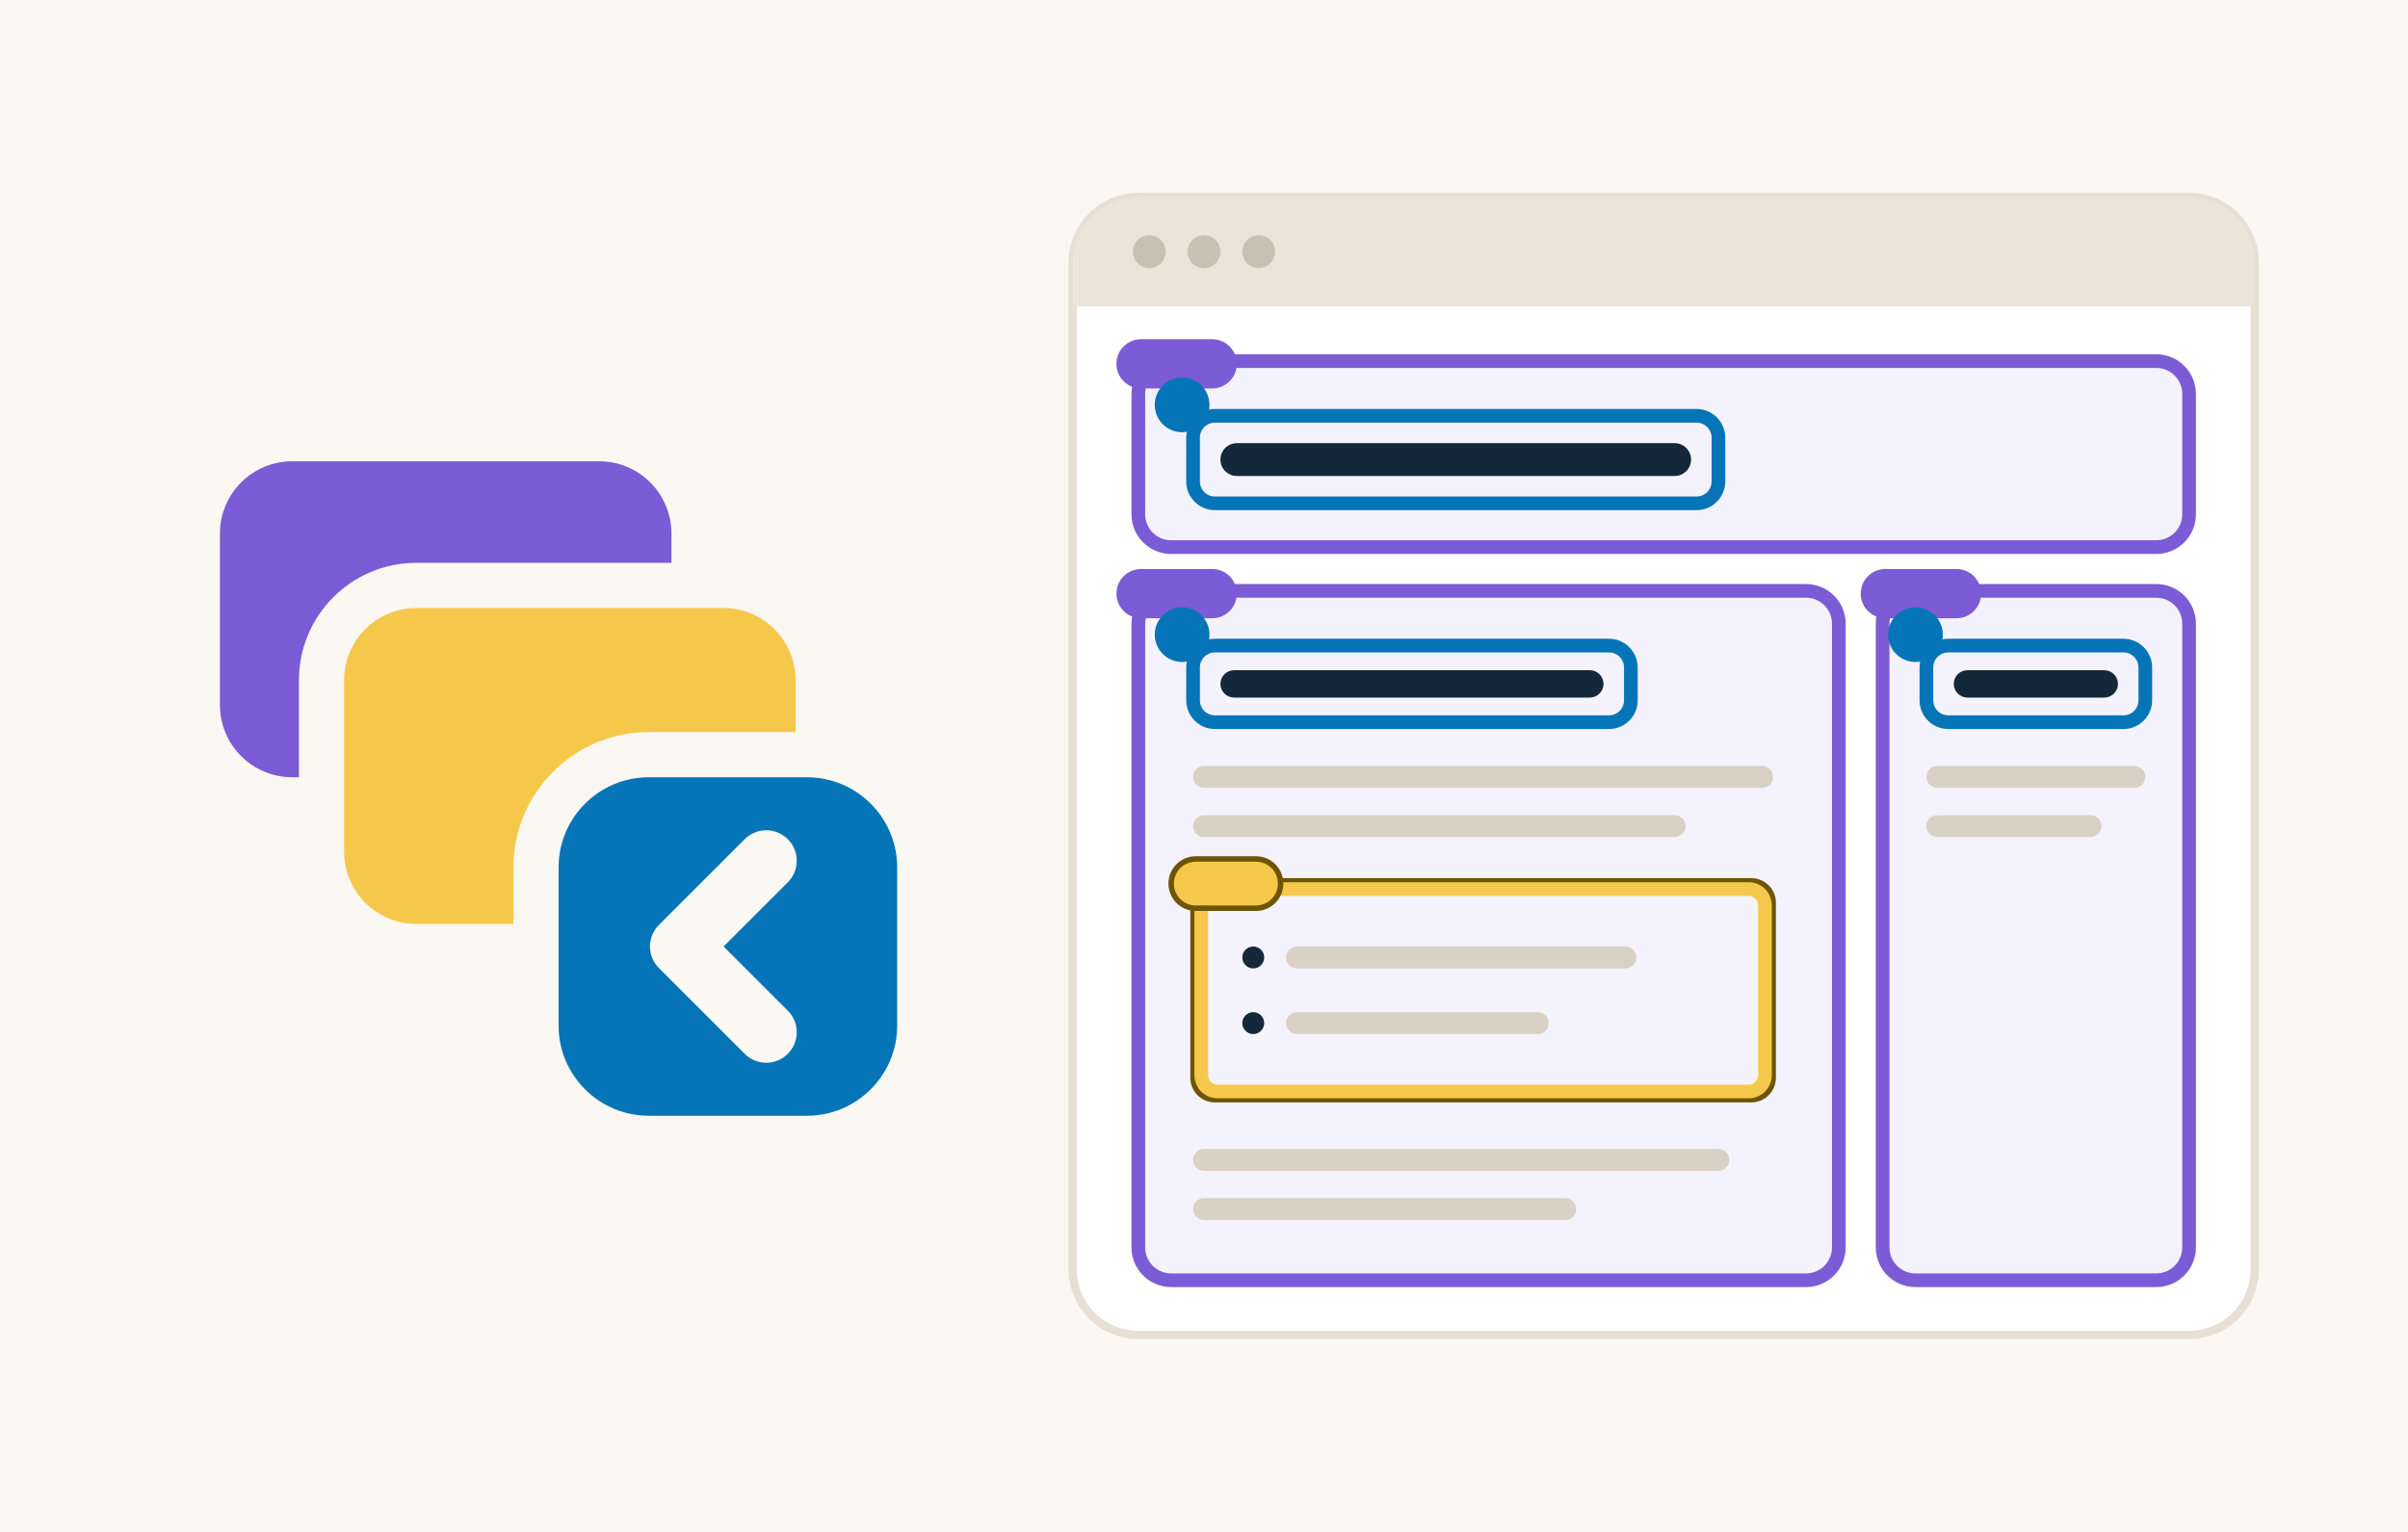
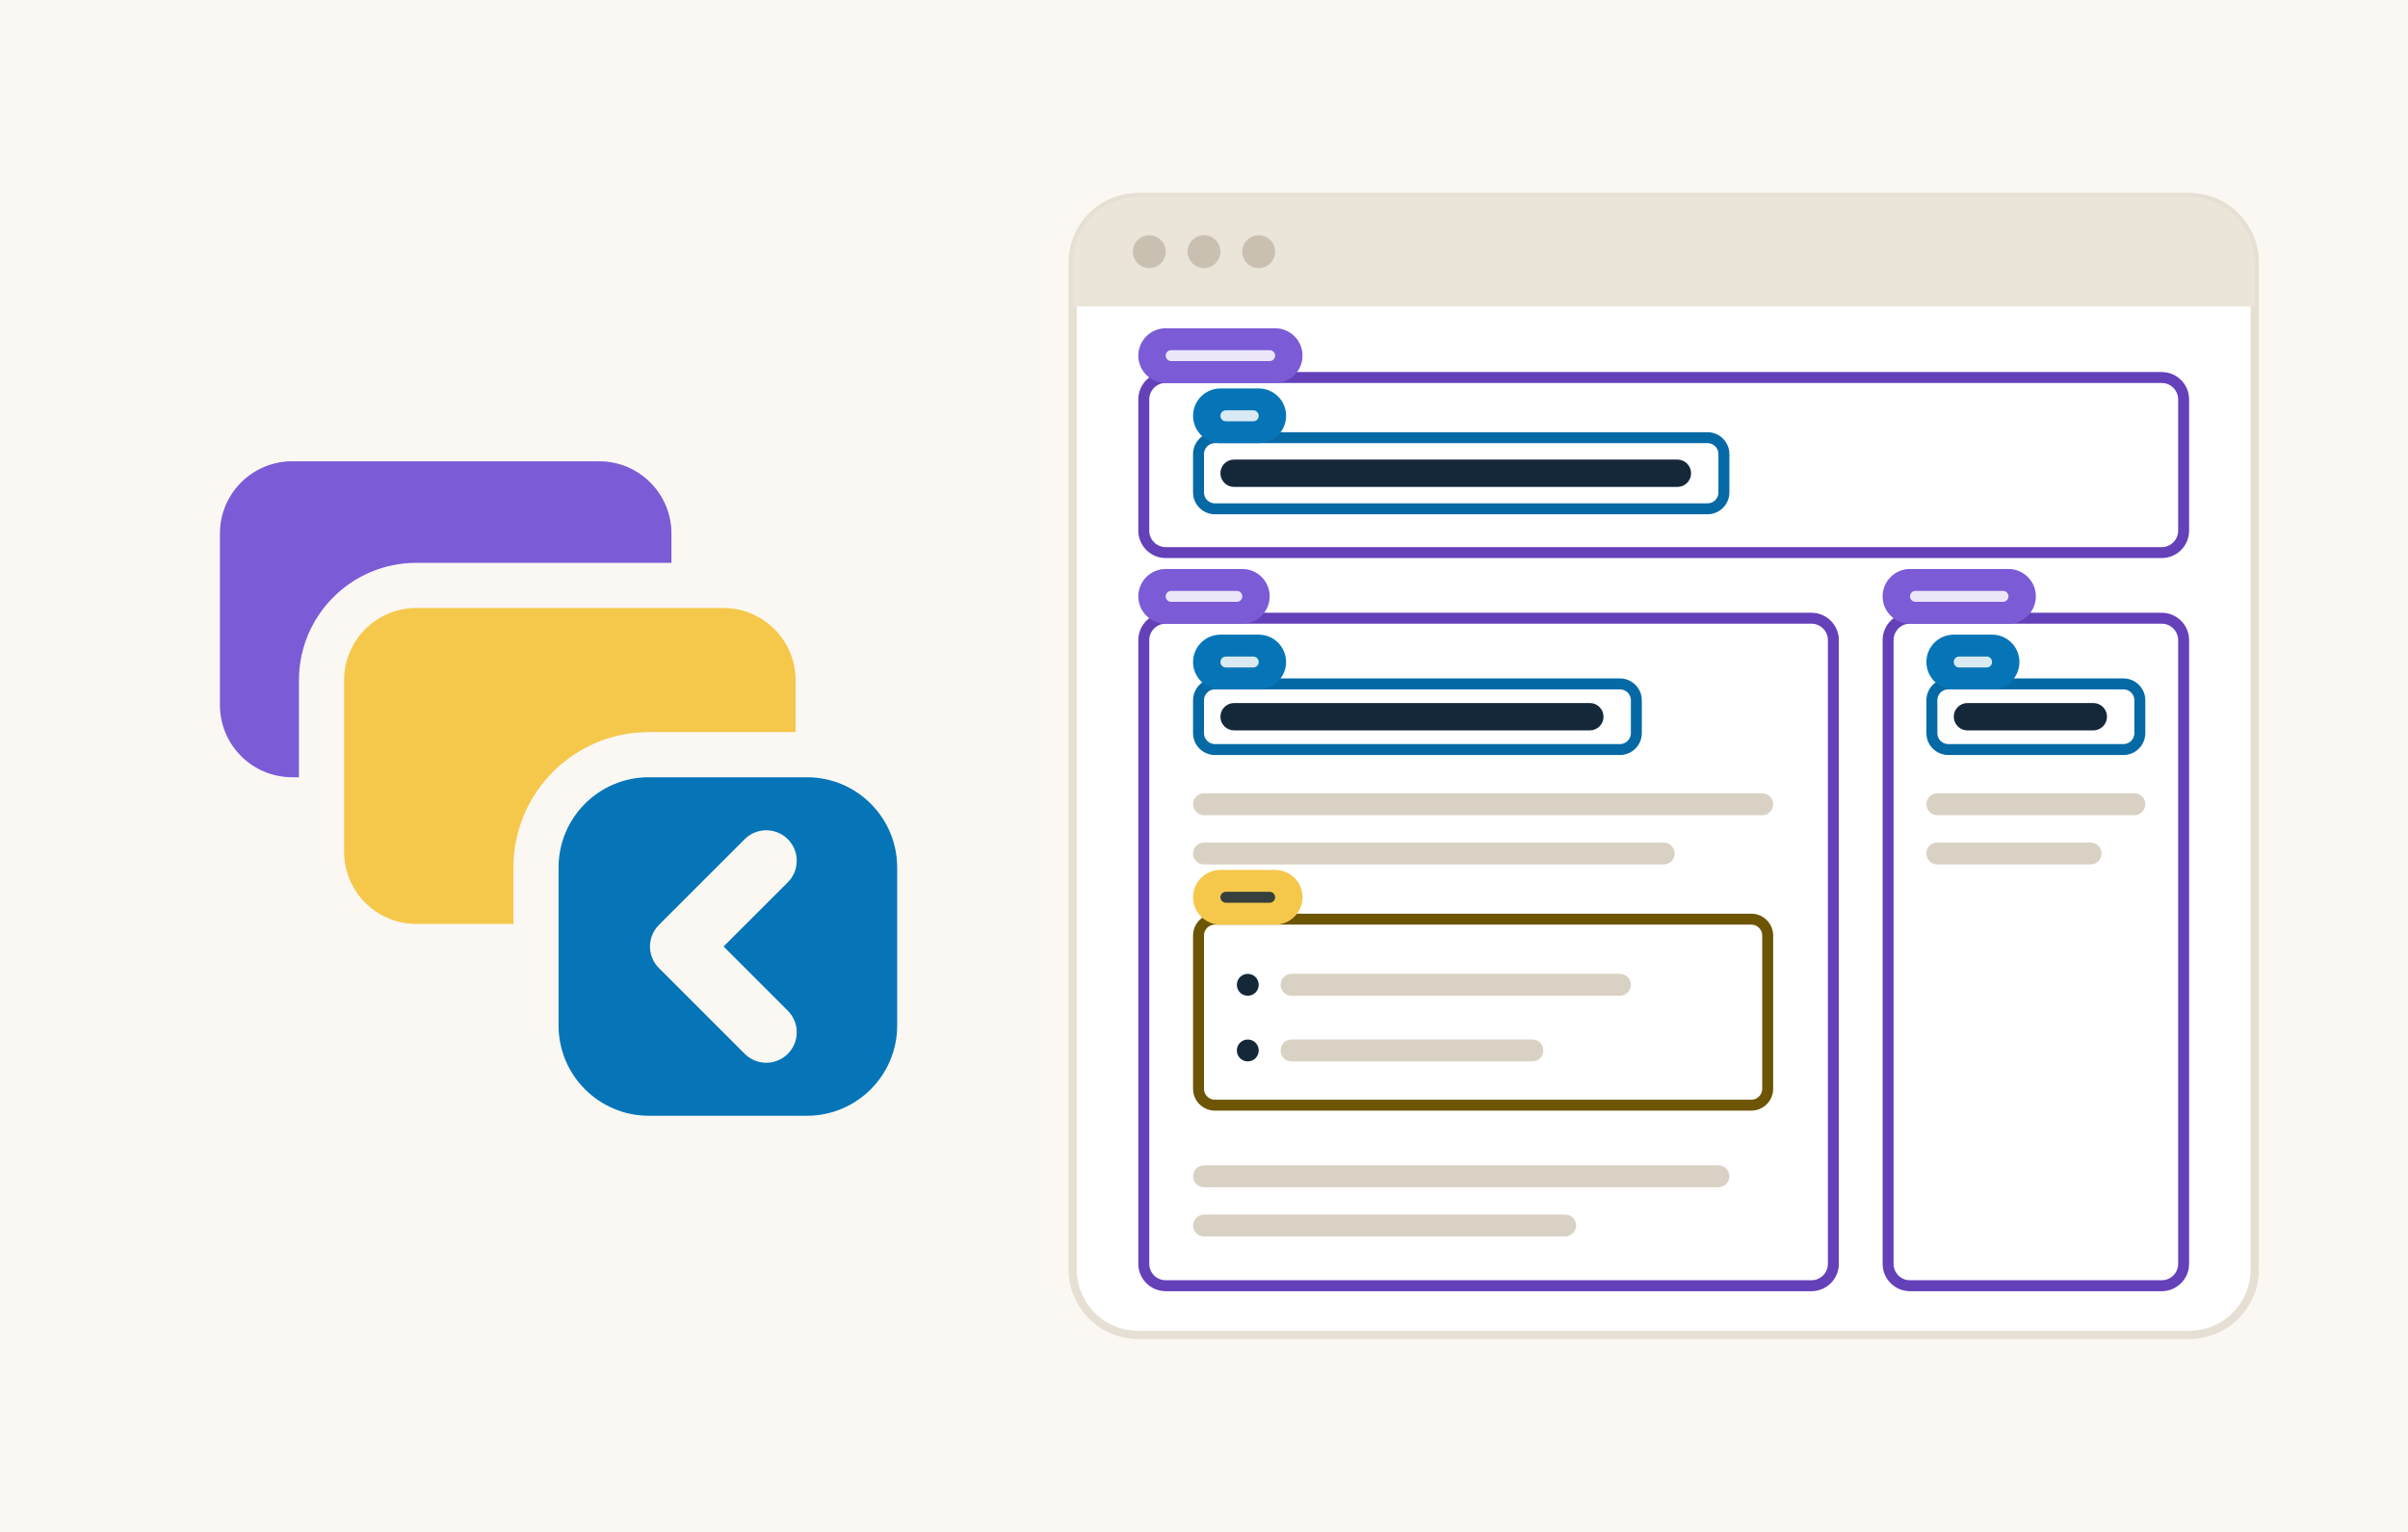
<svg xmlns="http://www.w3.org/2000/svg" width="440" height="280" viewBox="0 0 440 280">
  <rect width="440" height="280" fill="#FBF8F3" />
  <svg x="34" y="74" width="132" height="132" viewBox="0 0 16 16">
    <defs>
-       <mask id="L0" maskUnits="userSpaceOnUse" x="-2" y="-2" width="20" height="20">
+       <mask id="am0" maskUnits="userSpaceOnUse" x="-2" y="-2" width="20" height="20">
        <rect x="-2" y="-2" width="20" height="20" fill="#fff" />
        <rect x="2.5" y="3.5" width="12" height="9" rx="2.6" fill="#000" />
        <rect x="7.25" y="7.25" width="9.5" height="9.5" rx="3" fill="#000" />
      </mask>
-       <mask id="L1" maskUnits="userSpaceOnUse" x="-2" y="-2" width="20" height="20">
+       <mask id="am1" maskUnits="userSpaceOnUse" x="-2" y="-2" width="20" height="20">
        <rect x="-2" y="-2" width="20" height="20" fill="#fff" />
        <rect x="7.25" y="7.25" width="9.5" height="9.5" rx="3" fill="#000" />
      </mask>
-       <mask id="L2" maskUnits="userSpaceOnUse" x="-2" y="-2" width="20" height="20">
+       <mask id="am2" maskUnits="userSpaceOnUse" x="-2" y="-2" width="20" height="20">
        <rect x="-2" y="-2" width="20" height="20" fill="#fff" />
        <path d="M12.85 10.1 10.95 12l1.9 1.9" fill="none" stroke="#000" stroke-width="1.35" stroke-linecap="round" stroke-linejoin="round" />
      </mask>
    </defs>
-     <rect x="0.75" y="1.25" width="10" height="7" rx="1.6" fill="#7B5BD6" mask="url(#L0)" />
-     <rect x="3.5" y="4.5" width="10" height="7" rx="1.6" fill="#F5C84C" mask="url(#L1)" />
-     <rect x="8.25" y="8.25" width="7.5" height="7.5" rx="2" fill="#0675B8" mask="url(#L2)" />
+     <rect x="0.75" y="1.25" width="10" height="7" rx="1.6" fill="#7B5BD6" mask="url(#am0)" />
+     <rect x="3.5" y="4.5" width="10" height="7" rx="1.6" fill="#F5C84C" mask="url(#am1)" />
+     <rect x="8.25" y="8.25" width="7.5" height="7.5" rx="2" fill="#0675B8" mask="url(#am2)" />
  </svg>
-   <g>
-     <rect x="196" y="36" width="216" height="208" rx="12" fill="#FFFFFF" stroke="#E6DFD3" stroke-width="1.5" />
-     <path d="M196 48a12 12 0 0 1 12-12h192a12 12 0 0 1 12 12v8H196z" fill="#EAE4D9" />
-     <circle cx="210" cy="46" r="3" fill="#C9C0B2" />
-     <circle cx="220" cy="46" r="3" fill="#C9C0B2" />
-     <circle cx="230" cy="46" r="3" fill="#C9C0B2" />
-     <rect x="208" y="66" width="192" height="34" rx="6" fill="#7B5BD6" fill-opacity=".08" stroke="#7B5BD6" stroke-width="2.5" />
-     <rect x="204" y="62" width="22" height="9" rx="4.5" fill="#7B5BD6" />
-     <rect x="218" y="76" width="96" height="16" rx="4" fill="none" stroke="#0675B8" stroke-width="2.5" />
-     <rect x="223" y="81" width="86" height="6" rx="3" fill="#14283A" />
-     <circle cx="216" cy="74" r="5" fill="#0675B8" />
-     <rect x="208" y="108" width="128" height="126" rx="6" fill="#7B5BD6" fill-opacity=".08" stroke="#7B5BD6" stroke-width="2.5" />
-     <rect x="204" y="104" width="22" height="9" rx="4.5" fill="#7B5BD6" />
-     <rect x="218" y="118" width="80" height="14" rx="4" fill="none" stroke="#0675B8" stroke-width="2.5" />
-     <rect x="223" y="122.5" width="70" height="5" rx="2.5" fill="#14283A" />
-     <circle cx="216" cy="116" r="5" fill="#0675B8" />
-     <rect x="218" y="140" width="106" height="4" rx="2" fill="#D9D1C4" />
-     <rect x="218" y="149" width="90" height="4" rx="2" fill="#D9D1C4" />
-     <rect x="218" y="161" width="106" height="40" rx="4" fill="none" stroke="#6D5504" stroke-width="1" />
-     <rect x="219.5" y="162.5" width="103" height="37" rx="3" fill="none" stroke="#F5C84C" stroke-width="2.5" />
-     <rect x="214" y="157" width="20" height="9" rx="4.5" fill="#F5C84C" stroke="#6D5504" stroke-width="1" />
-     <circle cx="229" cy="175" r="2" fill="#14283A" />
-     <rect x="235" y="173" width="64" height="4" rx="2" fill="#D9D1C4" />
-     <circle cx="229" cy="187" r="2" fill="#14283A" />
-     <rect x="235" y="185" width="48" height="4" rx="2" fill="#D9D1C4" />
-     <rect x="218" y="210" width="98" height="4" rx="2" fill="#D9D1C4" />
-     <rect x="218" y="219" width="70" height="4" rx="2" fill="#D9D1C4" />
-     <rect x="344" y="108" width="56" height="126" rx="6" fill="#7B5BD6" fill-opacity=".08" stroke="#7B5BD6" stroke-width="2.5" />
-     <rect x="340" y="104" width="22" height="9" rx="4.5" fill="#7B5BD6" />
-     <rect x="352" y="118" width="40" height="14" rx="4" fill="none" stroke="#0675B8" stroke-width="2.5" />
-     <rect x="357" y="122.5" width="30" height="5" rx="2.5" fill="#14283A" />
-     <circle cx="350" cy="116" r="5" fill="#0675B8" />
-     <rect x="352" y="140" width="40" height="4" rx="2" fill="#D9D1C4" />
-     <rect x="352" y="149" width="32" height="4" rx="2" fill="#D9D1C4" />
-   </g>
+   <rect x="196" y="36" width="216" height="208" rx="12" fill="#FFFFFF" stroke="#E6DFD3" stroke-width="1.5" />
+   <path d="M196 48a12 12 0 0 1 12-12h192a12 12 0 0 1 12 12v8H196z" fill="#EAE4D9" />
+   <circle cx="210" cy="46" r="3" fill="#C9C0B2" />
+   <circle cx="220" cy="46" r="3" fill="#C9C0B2" />
+   <circle cx="230" cy="46" r="3" fill="#C9C0B2" />
+   <rect x="209" y="69" width="190" height="32" rx="4" fill="none" stroke="#6440B9" stroke-width="2" />
+   <rect x="208" y="60" width="30" height="10" rx="5.0" fill="#7B5BD6" />
+   <rect x="213.0" y="64.0" width="20" height="2" rx="1" fill="#FFFFFF" fill-opacity=".85" />
+   <rect x="219" y="80" width="96" height="13" rx="3" fill="none" stroke="#0569A6" stroke-width="2" />
+   <rect x="223" y="84.0" width="86" height="5" rx="2.5" fill="#14283A" />
+   <rect x="218" y="71" width="17" height="10" rx="5.0" fill="#0675B8" />
+   <rect x="223.0" y="75.0" width="7" height="2" rx="1" fill="#FFFFFF" fill-opacity=".85" />
+   <rect x="209" y="113" width="126" height="122" rx="4" fill="none" stroke="#6440B9" stroke-width="2" />
+   <rect x="208" y="104" width="24" height="10" rx="5.0" fill="#7B5BD6" />
+   <rect x="213.0" y="108.0" width="14" height="2" rx="1" fill="#FFFFFF" fill-opacity=".85" />
+   <rect x="219" y="125" width="80" height="12" rx="3" fill="none" stroke="#0569A6" stroke-width="2" />
+   <rect x="223" y="128.5" width="70" height="5" rx="2.5" fill="#14283A" />
+   <rect x="218" y="116" width="17" height="10" rx="5.0" fill="#0675B8" />
+   <rect x="223.0" y="120.0" width="7" height="2" rx="1" fill="#FFFFFF" fill-opacity=".85" />
+   <rect x="218" y="145" width="106" height="4" rx="2" fill="#D9D1C4" />
+   <rect x="218" y="154" width="88" height="4" rx="2" fill="#D9D1C4" />
+   <rect x="219" y="168" width="104" height="34" rx="3" fill="none" stroke="#6D5504" stroke-width="2" />
+   <rect x="218" y="159" width="20" height="10" rx="5.0" fill="#F5C84C" />
+   <rect x="223.0" y="163.0" width="10" height="2" rx="1" fill="#14283A" fill-opacity=".85" />
+   <circle cx="228" cy="180" r="2" fill="#14283A" />
+   <rect x="234" y="178" width="64" height="4" rx="2" fill="#D9D1C4" />
+   <circle cx="228" cy="192" r="2" fill="#14283A" />
+   <rect x="234" y="190" width="48" height="4" rx="2" fill="#D9D1C4" />
+   <rect x="218" y="213" width="98" height="4" rx="2" fill="#D9D1C4" />
+   <rect x="218" y="222" width="70" height="4" rx="2" fill="#D9D1C4" />
+   <rect x="345" y="113" width="54" height="122" rx="4" fill="none" stroke="#6440B9" stroke-width="2" />
+   <rect x="344" y="104" width="28" height="10" rx="5.0" fill="#7B5BD6" />
+   <rect x="349.0" y="108.0" width="18" height="2" rx="1" fill="#FFFFFF" fill-opacity=".85" />
+   <rect x="353" y="125" width="38" height="12" rx="3" fill="none" stroke="#0569A6" stroke-width="2" />
+   <rect x="357" y="128.5" width="28" height="5" rx="2.5" fill="#14283A" />
+   <rect x="352" y="116" width="17" height="10" rx="5.0" fill="#0675B8" />
+   <rect x="357.0" y="120.0" width="7" height="2" rx="1" fill="#FFFFFF" fill-opacity=".85" />
+   <rect x="352" y="145" width="40" height="4" rx="2" fill="#D9D1C4" />
+   <rect x="352" y="154" width="32" height="4" rx="2" fill="#D9D1C4" />
</svg>
